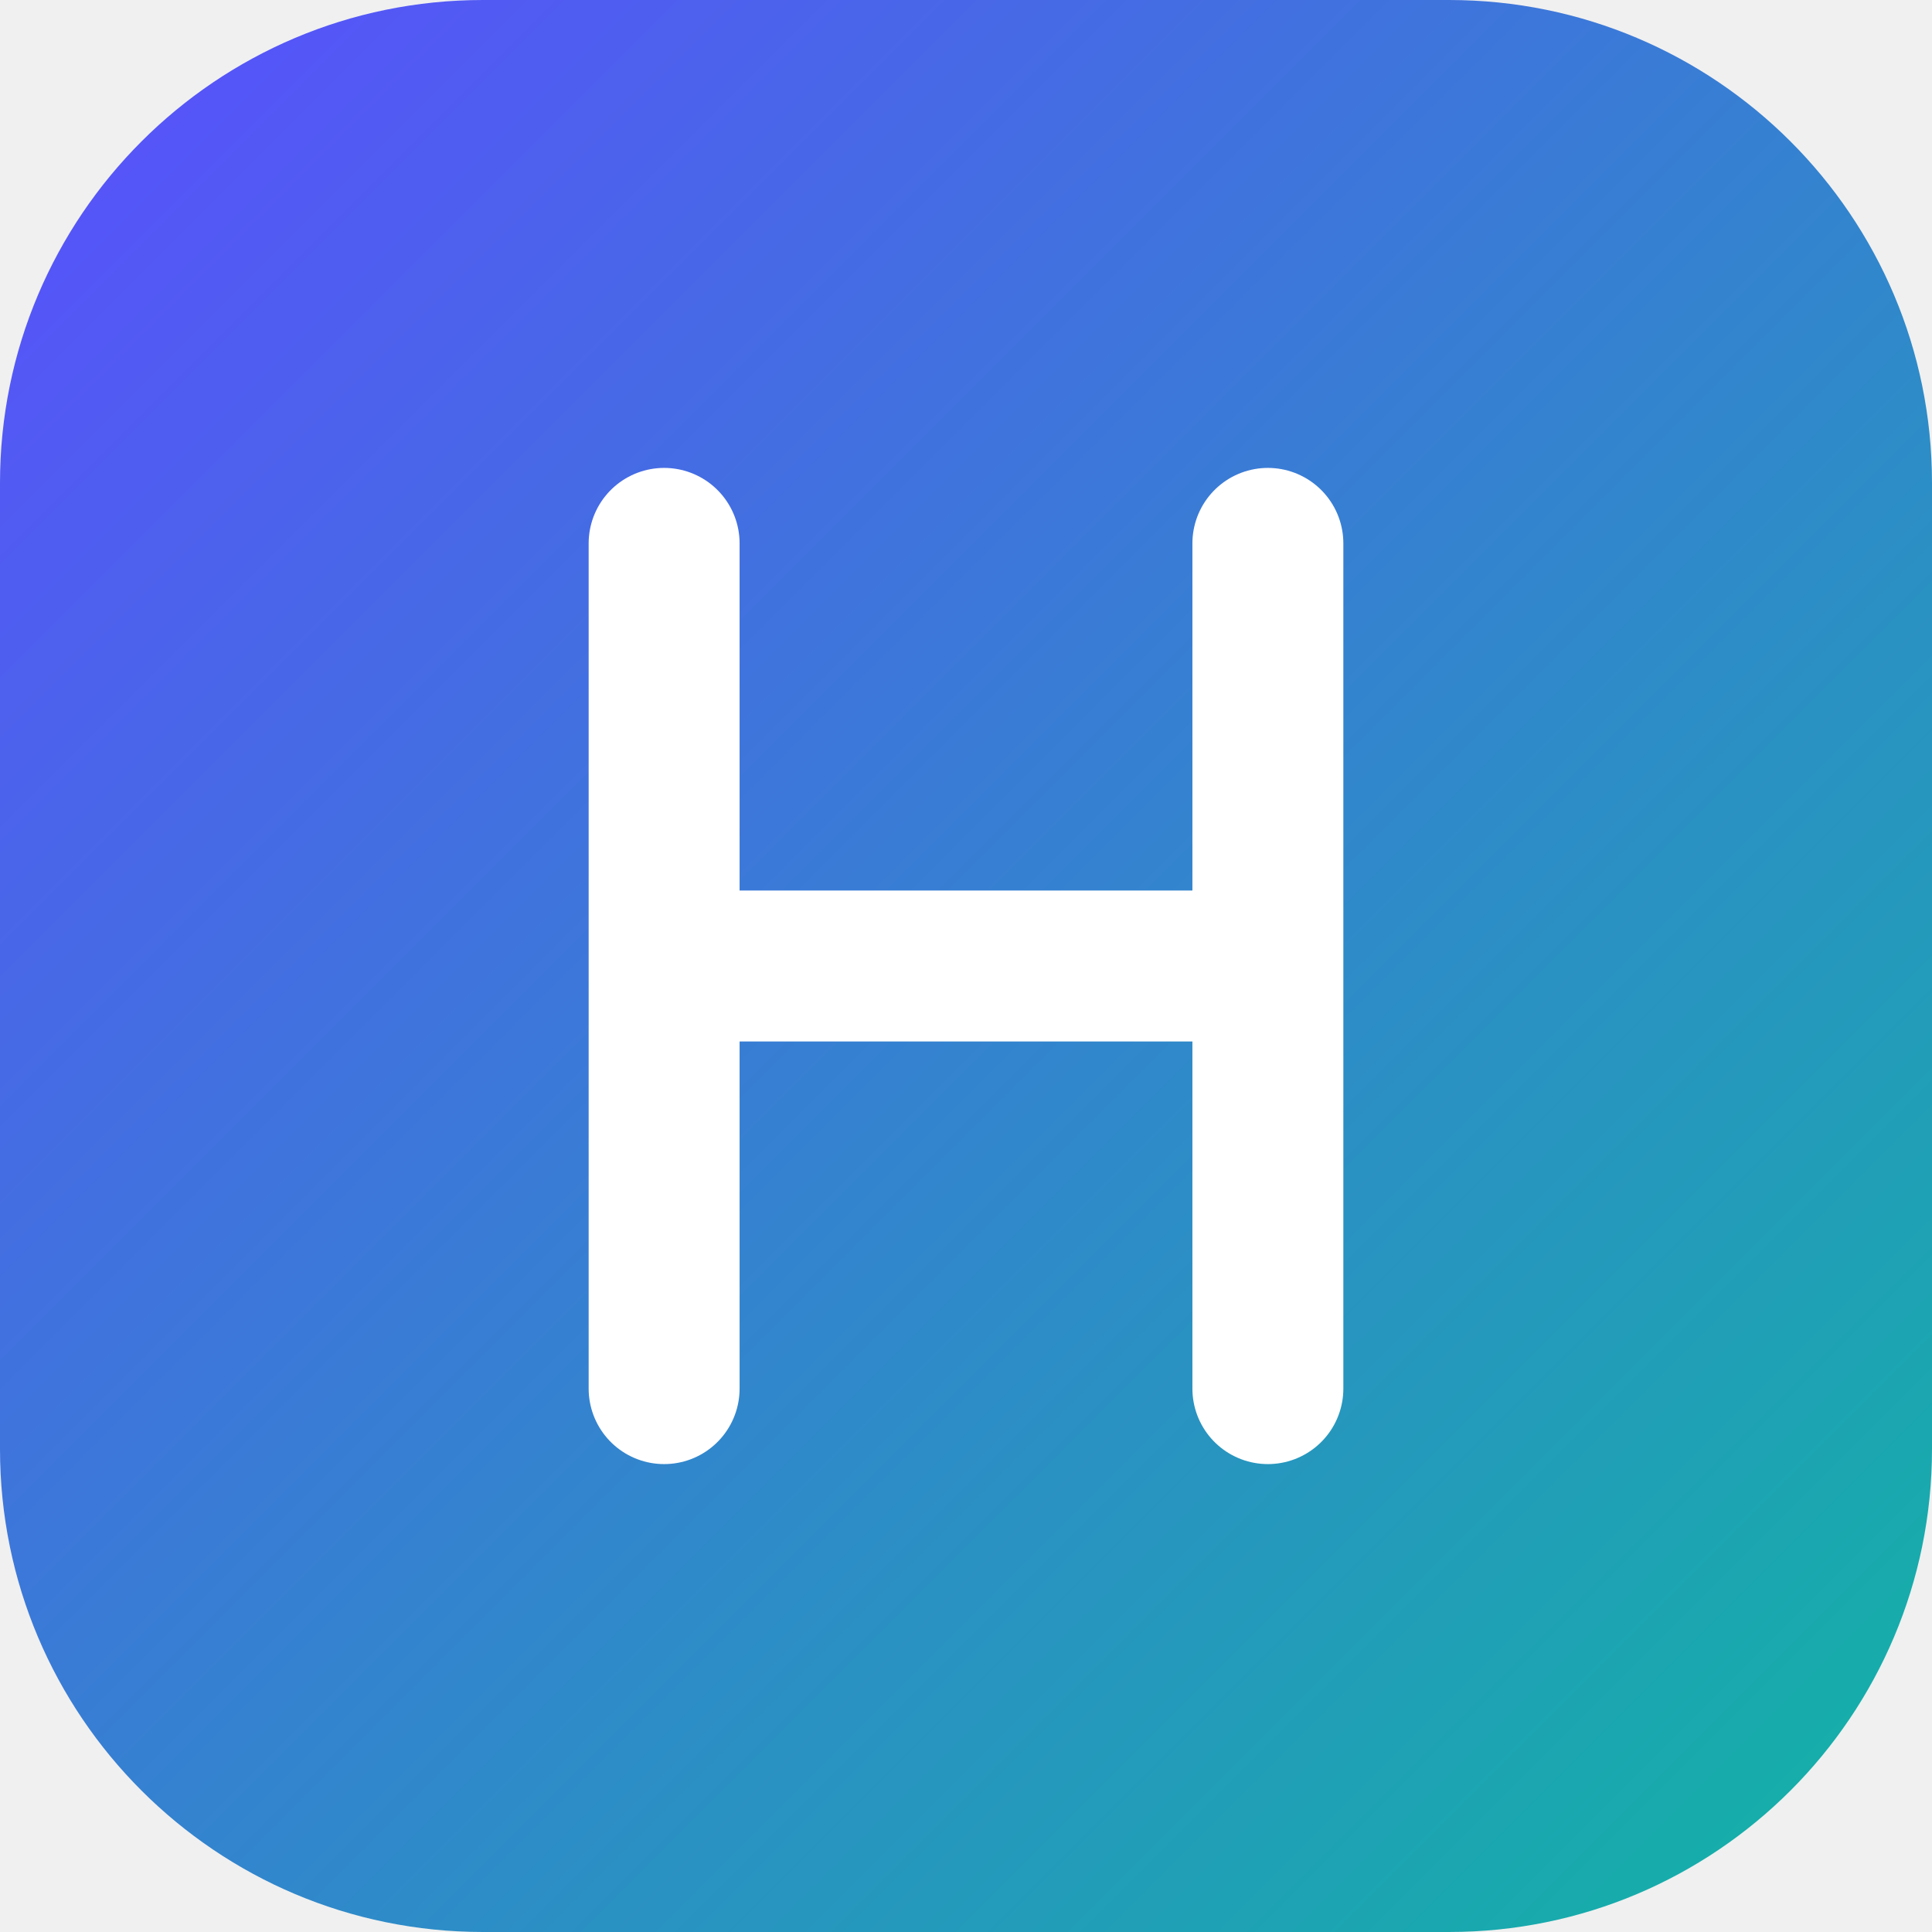
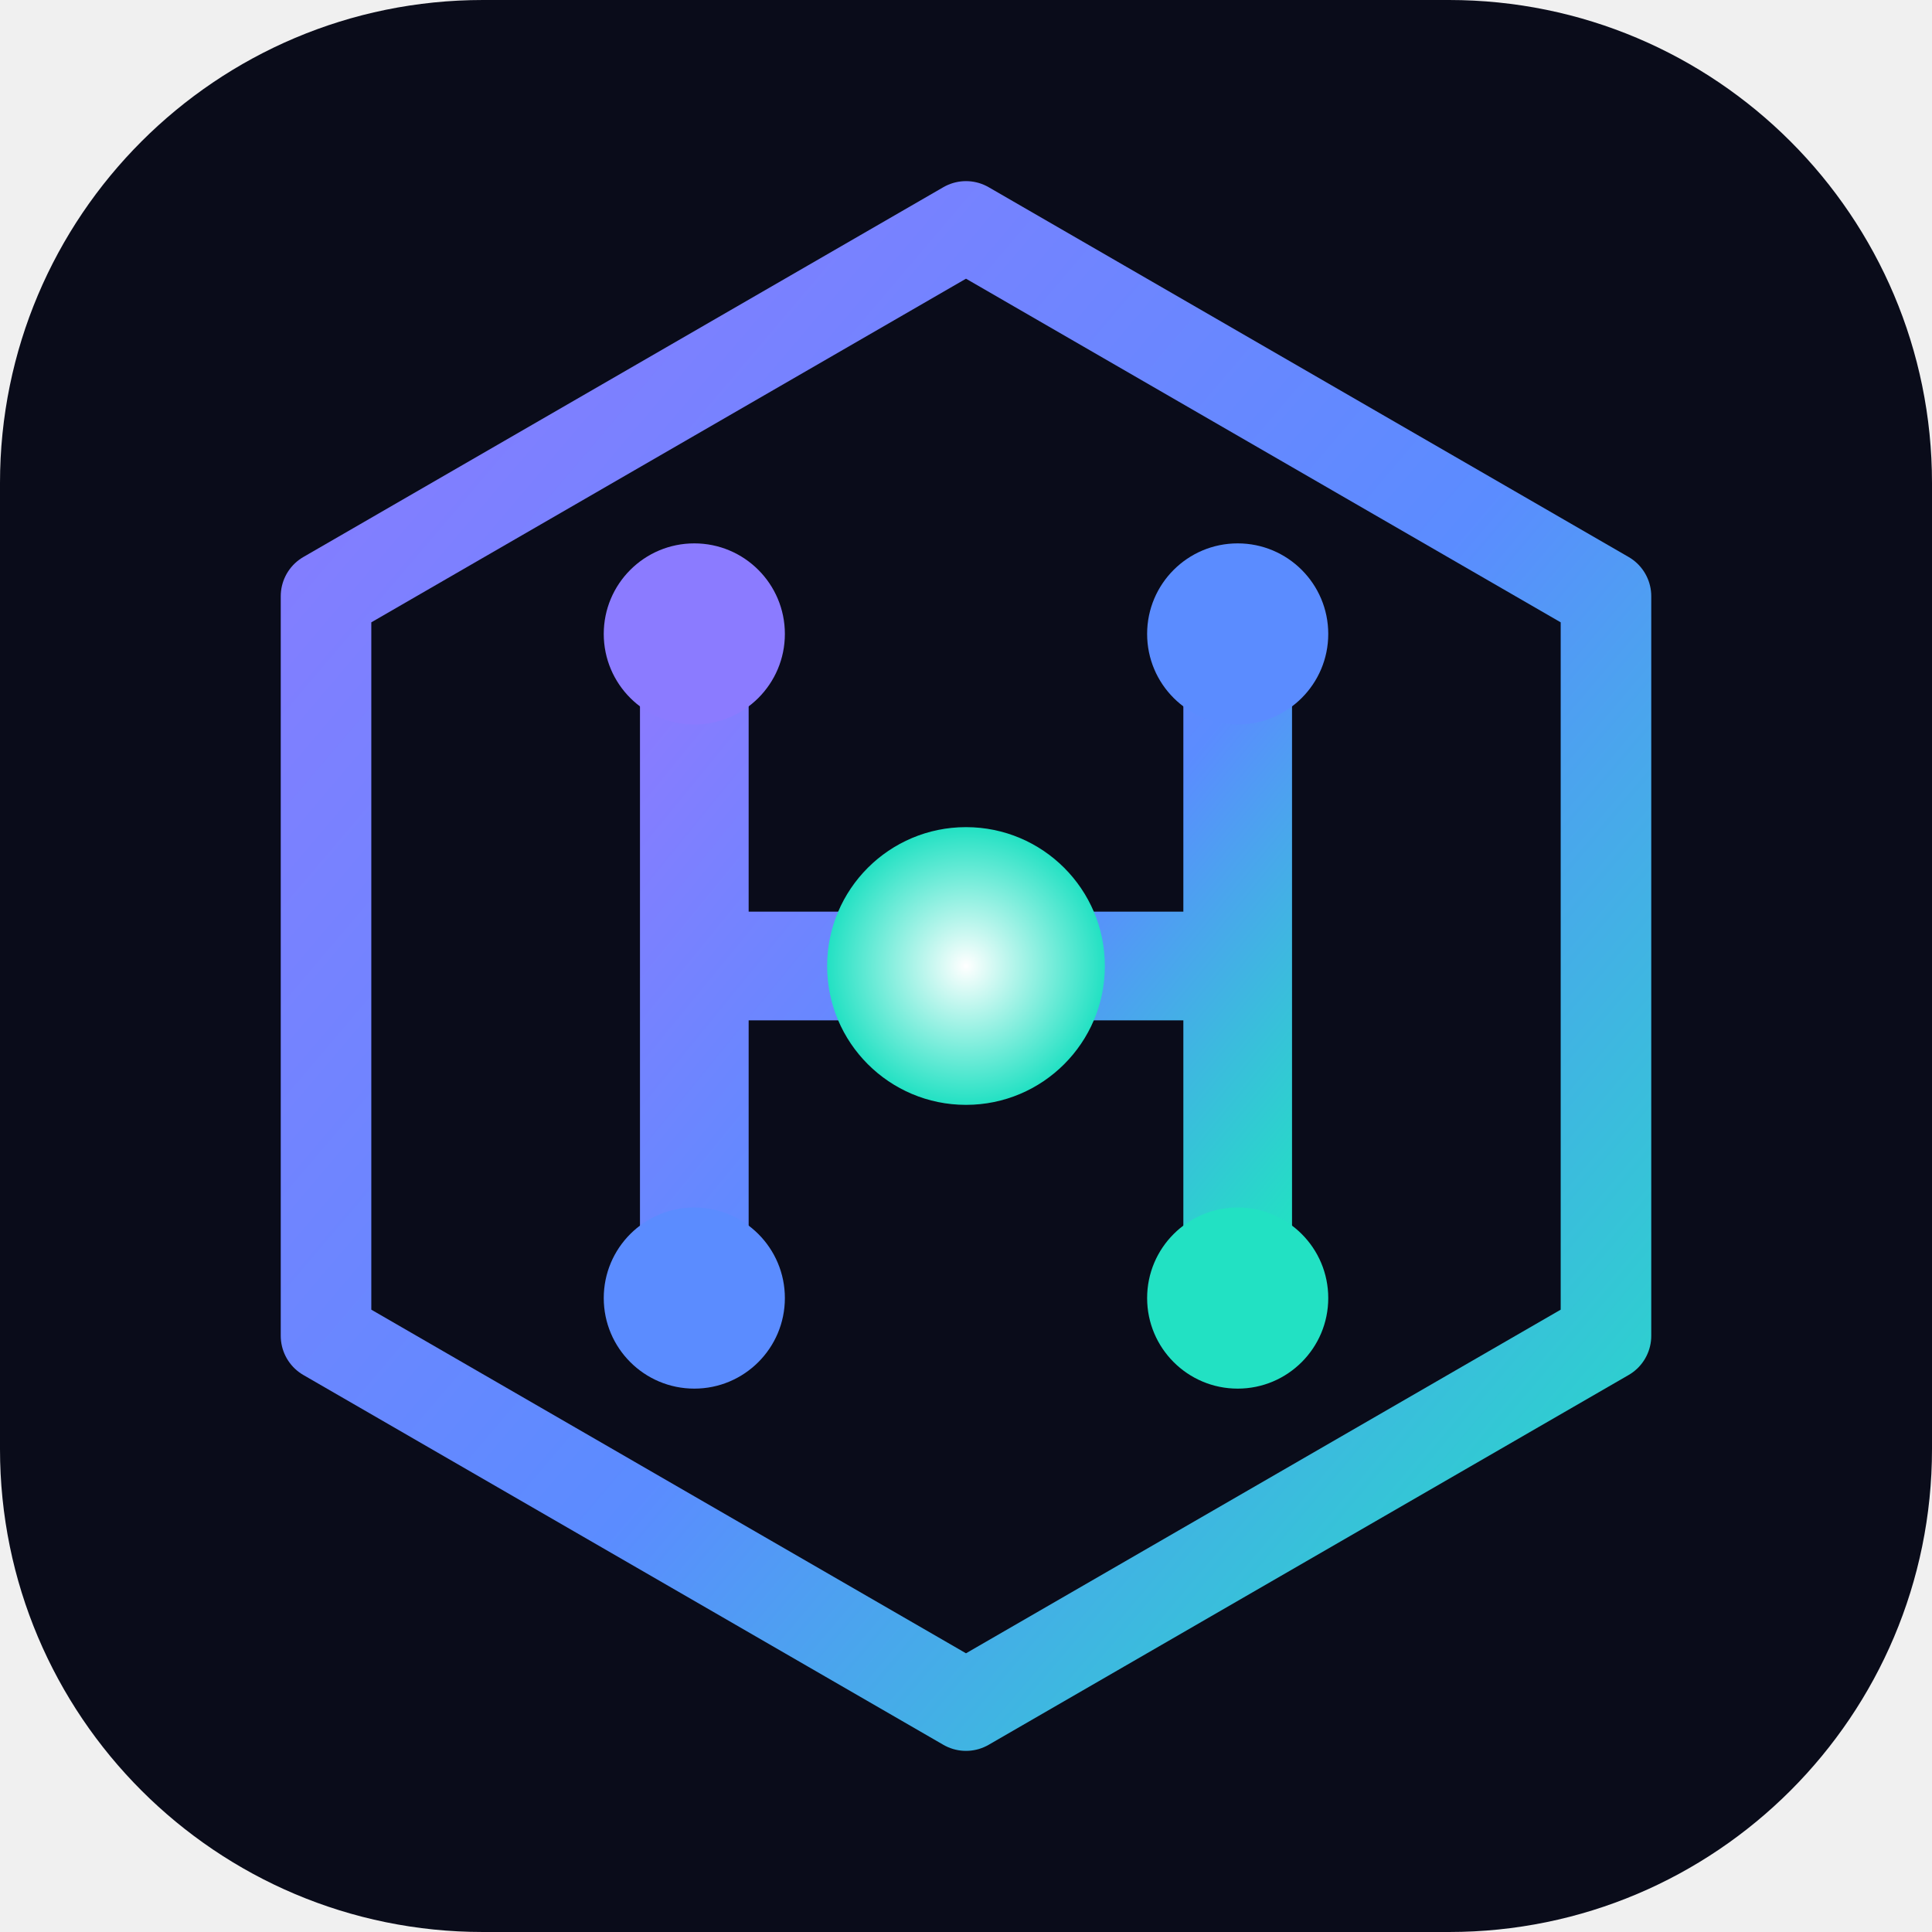
<svg xmlns="http://www.w3.org/2000/svg" viewBox="0 0 64 64">
  <defs>
    <linearGradient id="g" x1="0" y1="0" x2="1" y2="1">
-       <stop offset="0" stop-color="#5b4dff" />
-       <stop offset="1" stop-color="#10b5a3" />
+       <stop offset="0" stop-color="#8b7bff" />
+       <stop offset=".55" stop-color="#5b8cff" />
+       <stop offset="1" stop-color="#22e1c3" />
    </linearGradient>
+     <radialGradient id="c" cx=".5" cy=".5" r=".5">
+       <stop offset="0" stop-color="#fff" />
+       <stop offset="1" stop-color="#22e1c3" />
+     </radialGradient>
  </defs>
-   <rect width="64" height="64" rx="16" fill="url(#g)" />
-   <path d="M22 18v28M42 18v28M22 32h20" stroke="#fff" stroke-width="5" fill="none" stroke-linecap="round" stroke-linejoin="round" />
+   <rect width="64" height="64" rx="16" fill="#0a0c1a" />
+   <path d="M32 7.5 53.2 19.75v24.5L32 56.5 10.8 44.25v-24.5Z" fill="none" stroke="url(#g)" stroke-width="3" stroke-linejoin="round" />
+   <path d="M23 21v22M41 21v22M23 32h18" stroke="url(#g)" stroke-width="3.6" stroke-linecap="round" />
+   <circle cx="23" cy="21" r="3" fill="#8b7bff" />
+   <circle cx="41" cy="21" r="3" fill="#5b8cff" />
+   <circle cx="23" cy="43" r="3" fill="#5b8cff" />
+   <circle cx="41" cy="43" r="3" fill="#22e1c3" />
+   <circle cx="32" cy="32" r="4.6" fill="url(#c)" />
</svg>
